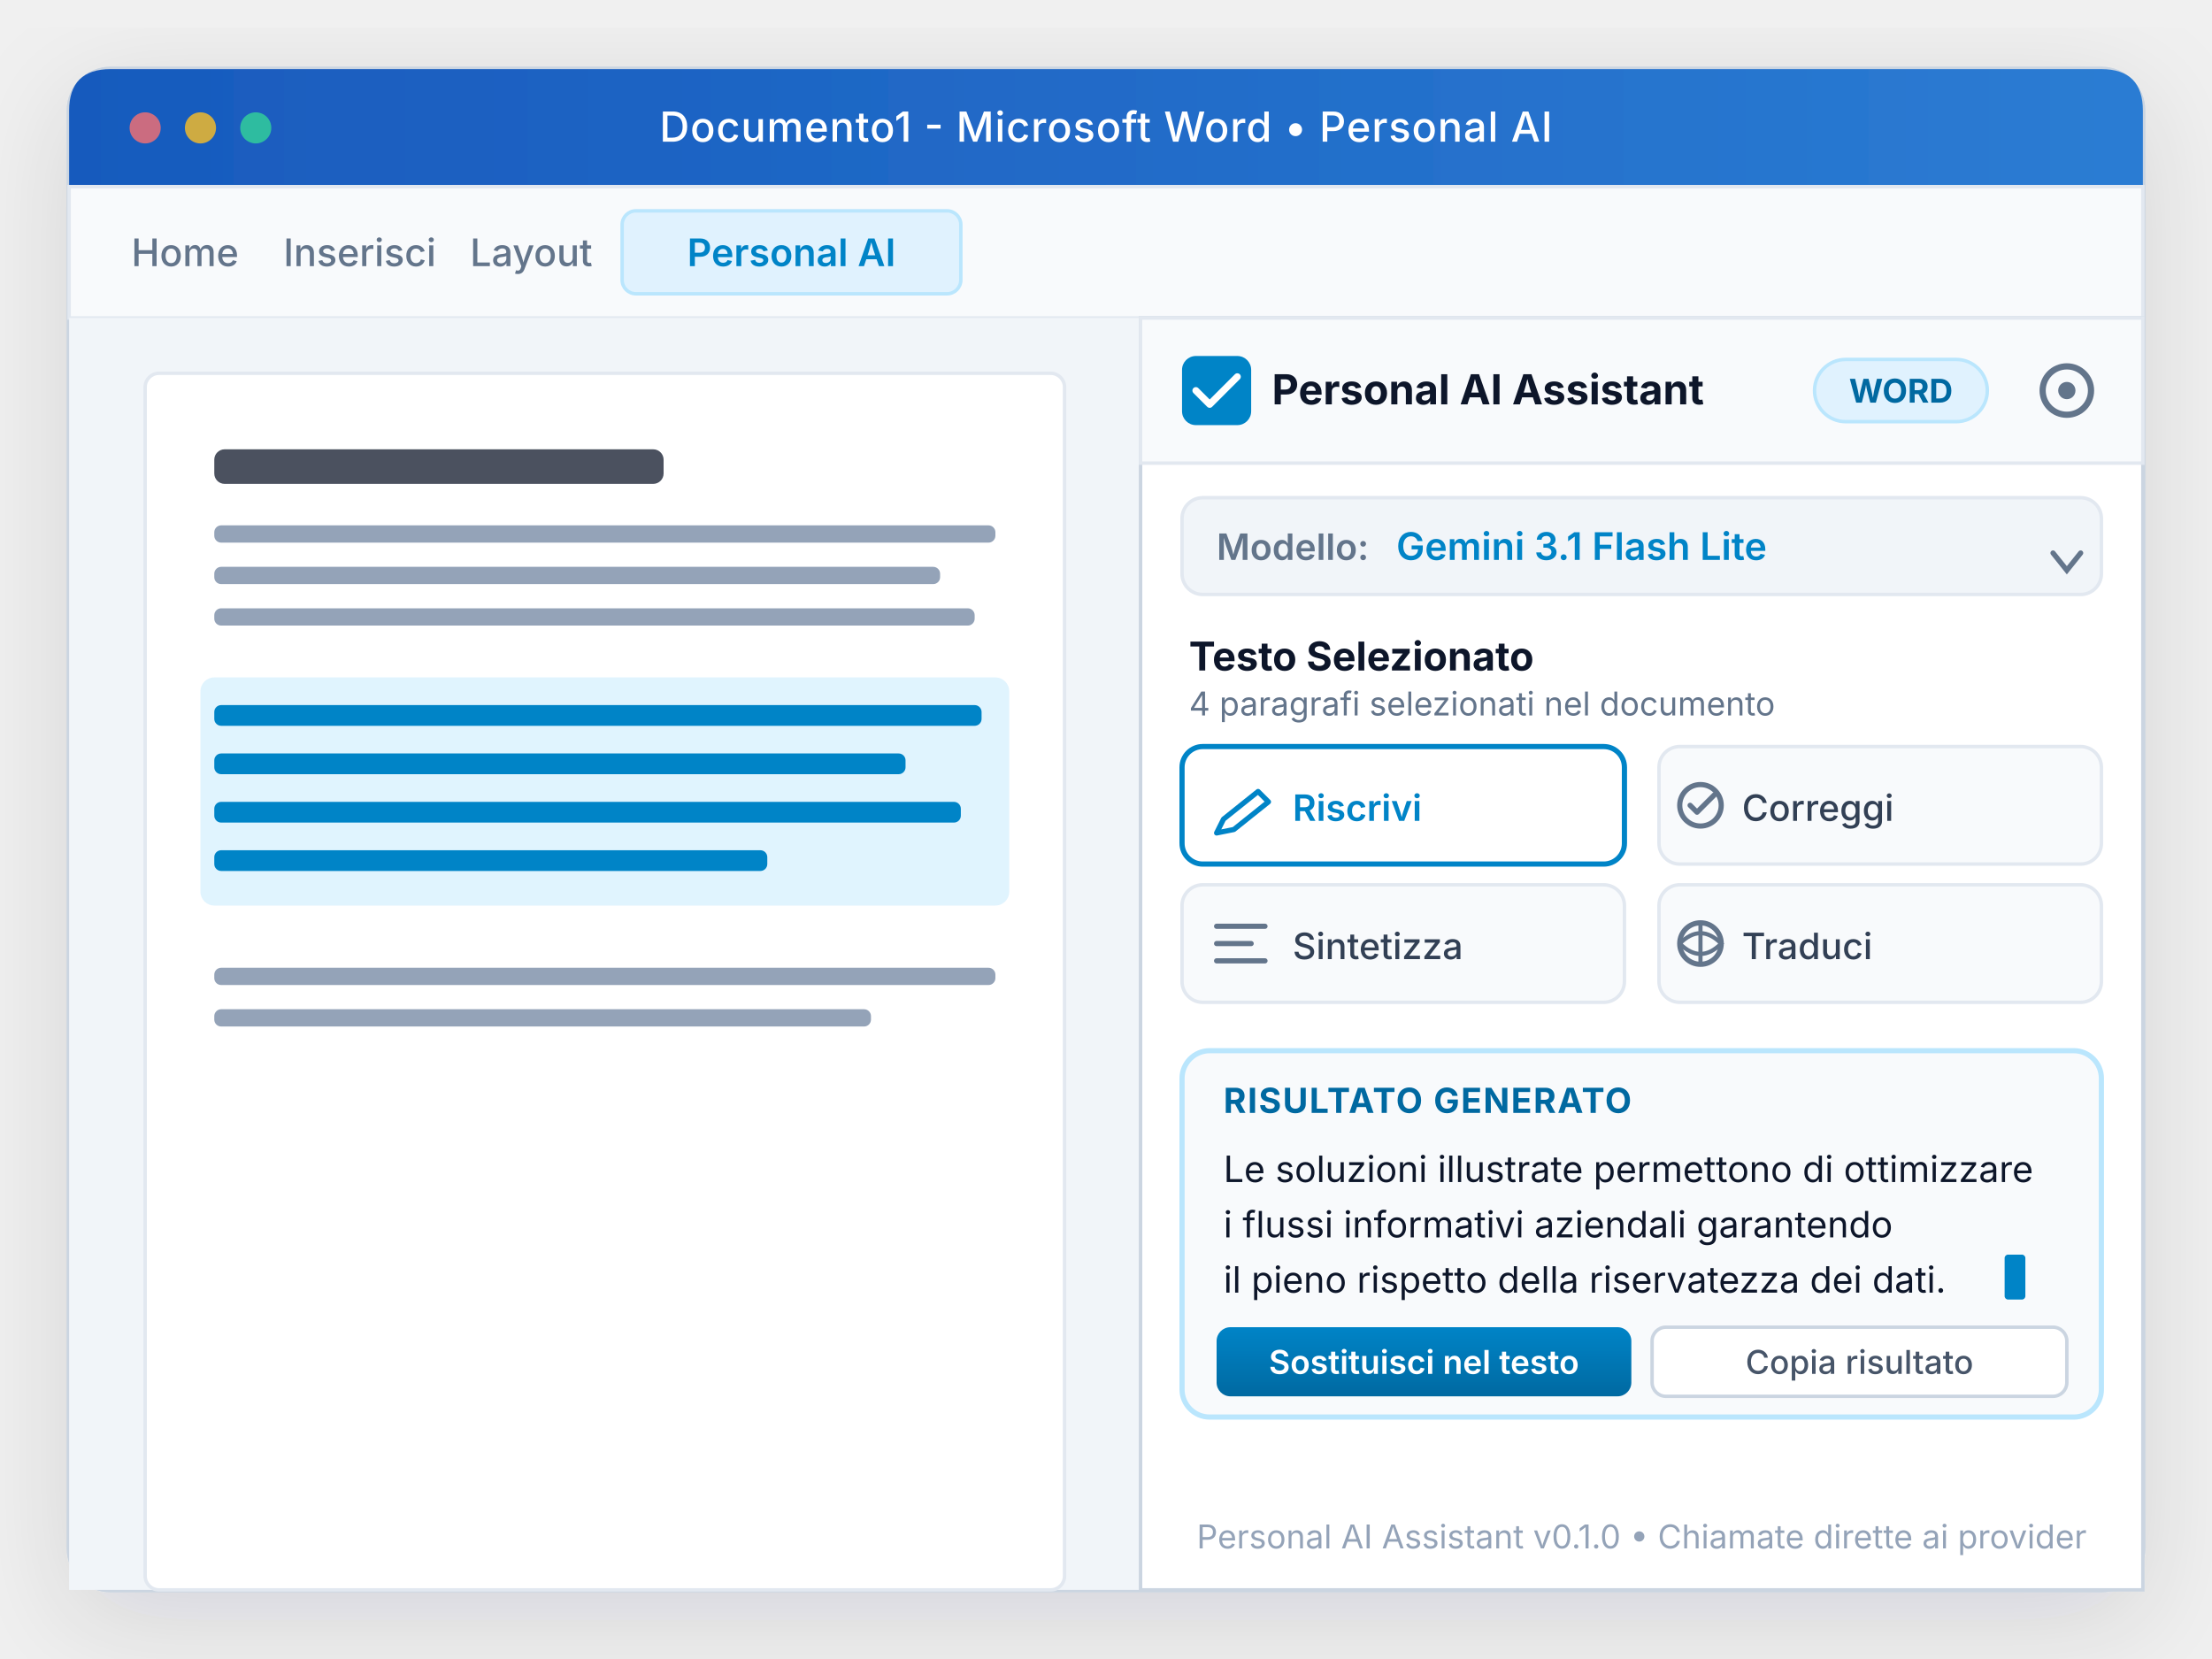
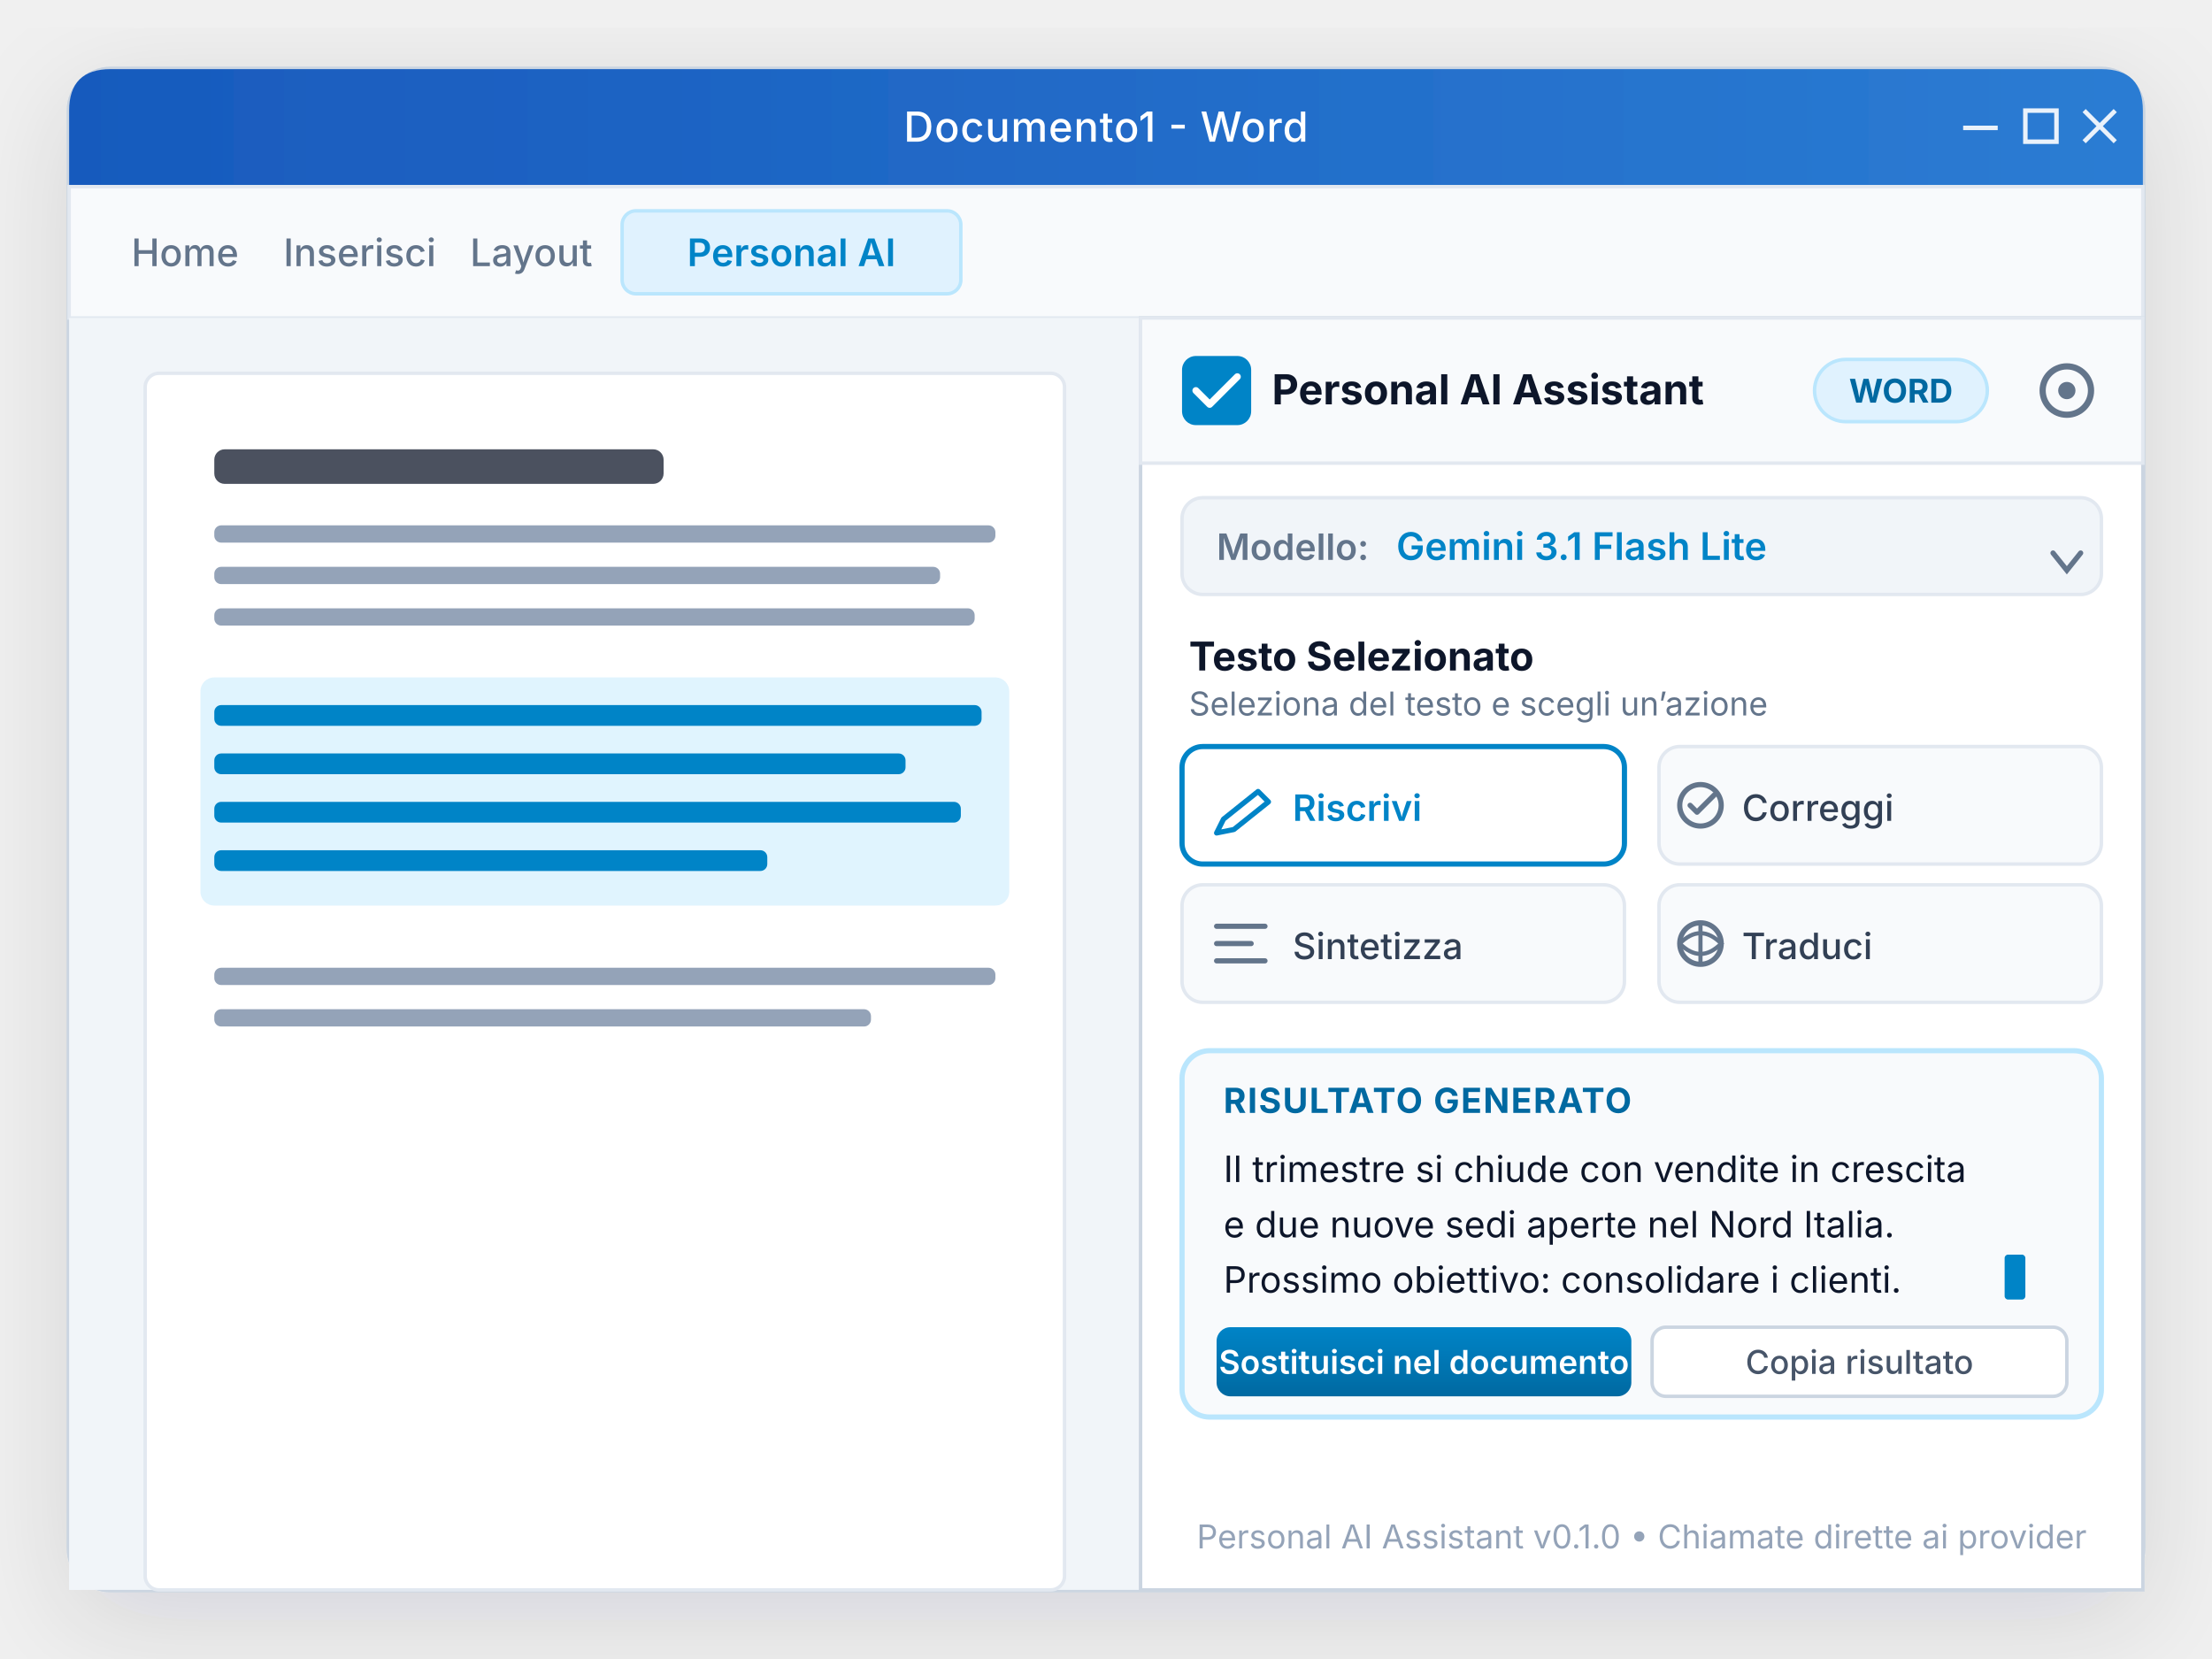
<svg xmlns="http://www.w3.org/2000/svg" viewBox="0 0 640 480" width="100%" height="auto" role="img" aria-label="Anteprima del pannello Personal AI Assistant dentro Microsoft Word">
  <defs>
    <filter id="shadow" x="-5%" y="-5%" width="110%" height="115%" filterUnits="userSpaceOnUse">
      <feDropShadow dx="0" dy="8" stdDeviation="16" flood-color="#0f172a" flood-opacity="0.12" />
    </filter>
    <linearGradient id="officeHeader" x1="0%" y1="0%" x2="100%" y2="0%">
      <stop offset="0%" stop-color="#185abd" />
      <stop offset="100%" stop-color="#2b7cd3" />
    </linearGradient>
    <linearGradient id="btnGrad" x1="0%" y1="0%" x2="0%" y2="100%">
      <stop offset="0%" stop-color="#0284c7" />
      <stop offset="100%" stop-color="#0369a1" />
    </linearGradient>
  </defs>
  <g filter="url(#shadow)">
    <rect x="20" y="20" width="600" height="440" rx="12" fill="#ffffff" stroke="#cbd5e1" stroke-width="1.5" />
    <path d="M 20 32 Q 20 20 32 20 L 608 20 Q 620 20 620 32 L 620 54 L 20 54 Z" fill="url(#officeHeader)" />
-     <circle cx="42" cy="37" r="4.5" fill="#f87171" opacity="0.8" />
-     <circle cx="58" cy="37" r="4.5" fill="#fbbf24" opacity="0.8" />
-     <circle cx="74" cy="37" r="4.5" fill="#34d399" opacity="0.8" />
-     <text x="320" y="41" text-anchor="middle" fill="#ffffff" font-family="-apple-system, Segoe UI, sans-serif" font-size="12" font-weight="500" letter-spacing="0.02em">Documento1 - Microsoft Word • Personal AI</text>
+     <path d="M 568 37 L 578 37" stroke="#ffffff" stroke-width="1.3" opacity="0.9" />
+     <rect x="586" y="32" width="9" height="9" fill="none" stroke="#ffffff" stroke-width="1.3" opacity="0.9" />
+     <path d="M 603 32 L 612 41 M 612 32 L 603 41" stroke="#ffffff" stroke-width="1.3" opacity="0.9" />
+     <text x="320" y="41" text-anchor="middle" fill="#ffffff" font-family="-apple-system, Segoe UI, sans-serif" font-size="12" font-weight="500" letter-spacing="0.02em">Documento1 - Word</text>
    <rect x="20" y="54" width="600" height="38" fill="#f8fafc" stroke="#e2e8f0" stroke-width="1" />
    <text x="38" y="77" fill="#64748b" font-family="-apple-system, Segoe UI, sans-serif" font-size="11" font-weight="500">Home</text>
    <text x="82" y="77" fill="#64748b" font-family="-apple-system, Segoe UI, sans-serif" font-size="11" font-weight="500">Inserisci</text>
    <text x="136" y="77" fill="#64748b" font-family="-apple-system, Segoe UI, sans-serif" font-size="11" font-weight="500">Layout</text>
    <rect x="180" y="61" width="98" height="24" rx="4" fill="#e0f2fe" stroke="#bae6fd" stroke-width="1" />
    <text x="229" y="77" text-anchor="middle" fill="#0284c7" font-family="-apple-system, Segoe UI, sans-serif" font-size="11" font-weight="600">Personal AI</text>
    <rect x="20" y="92" width="310" height="368" fill="#f1f5f9" />
    <rect x="42" y="108" width="266" height="352" rx="4" fill="#ffffff" stroke="#e2e8f0" stroke-width="1" />
    <rect x="62" y="130" width="130" height="10" rx="3" fill="#0f172a" opacity="0.75" />
    <rect x="62" y="152" width="226" height="5" rx="2" fill="#94a3b8" />
    <rect x="62" y="164" width="210" height="5" rx="2" fill="#94a3b8" />
    <rect x="62" y="176" width="220" height="5" rx="2" fill="#94a3b8" />
    <rect x="58" y="196" width="234" height="66" rx="4" fill="#bae6fd" opacity="0.45" />
    <rect x="62" y="204" width="222" height="6" rx="2" fill="#0284c7" />
    <rect x="62" y="218" width="200" height="6" rx="2" fill="#0284c7" />
    <rect x="62" y="232" width="216" height="6" rx="2" fill="#0284c7" />
    <rect x="62" y="246" width="160" height="6" rx="2" fill="#0284c7" />
    <rect x="62" y="280" width="226" height="5" rx="2" fill="#94a3b8" />
    <rect x="62" y="292" width="190" height="5" rx="2" fill="#94a3b8" />
    <g transform="translate(330, 92)">
      <rect x="0" y="0" width="290" height="368" fill="#ffffff" stroke="#cbd5e1" stroke-width="1" />
      <rect x="0" y="0" width="290" height="42" fill="#f8fafc" stroke="#e2e8f0" stroke-width="1" />
      <rect x="12" y="11" width="20" height="20" rx="4" fill="#0284c7" />
      <path d="M 16 21 L 20 25 L 28 17" fill="none" stroke="#ffffff" stroke-width="2" stroke-linecap="round" stroke-linejoin="round" />
      <text x="38" y="25" fill="#0f172a" font-family="-apple-system, Segoe UI, sans-serif" font-size="12" font-weight="700">Personal AI Assistant</text>
      <rect x="195" y="12" width="50" height="18" rx="9" fill="#e0f2fe" stroke="#bae6fd" stroke-width="1" />
      <text x="220" y="24.5" text-anchor="middle" fill="#0369a1" font-family="-apple-system, Segoe UI, sans-serif" font-size="9.5" font-weight="700">WORD</text>
      <circle cx="268" cy="21" r="7" fill="none" stroke="#64748b" stroke-width="1.8" />
      <circle cx="268" cy="21" r="2.5" fill="#64748b" />
      <rect x="12" y="52" width="266" height="28" rx="6" fill="#f1f5f9" stroke="#e2e8f0" stroke-width="1" />
      <text x="22" y="70" fill="#64748b" font-family="-apple-system, Segoe UI, sans-serif" font-size="10.5" font-weight="600">Modello:</text>
      <text x="74" y="70" fill="#0284c7" font-family="-apple-system, Segoe UI, sans-serif" font-size="11" font-weight="600">Gemini 3.1 Flash Lite</text>
      <path d="M 264 68 L 268 73 L 272 68" fill="none" stroke="#64748b" stroke-width="1.5" stroke-linecap="round" />
      <text x="14" y="102" fill="#0f172a" font-family="-apple-system, Segoe UI, sans-serif" font-size="11.5" font-weight="700">Testo Selezionato</text>
-       <text x="14" y="115" fill="#64748b" font-family="-apple-system, Segoe UI, sans-serif" font-size="9.5">4 paragrafi selezionati nel documento</text>
+       <text x="14" y="115" fill="#64748b" font-family="-apple-system, Segoe UI, sans-serif" font-size="9.5">Seleziona del testo e scegli un’azione</text>
      <g transform="translate(12, 124)">
        <rect x="0" y="0" width="128" height="34" rx="6" fill="#ffffff" stroke="#0284c7" stroke-width="1.5" />
        <path d="M 12 21 L 22 13 L 25 16 L 15 24 L 10 25 Z" fill="none" stroke="#0284c7" stroke-width="1.5" stroke-linejoin="round" />
        <text x="32" y="21.5" fill="#0284c7" font-family="-apple-system, Segoe UI, sans-serif" font-size="10.5" font-weight="600">Riscrivi</text>
        <rect x="138" y="0" width="128" height="34" rx="6" fill="#f8fafc" stroke="#e2e8f0" stroke-width="1" />
        <circle cx="150" cy="17" r="6" fill="none" stroke="#64748b" stroke-width="1.5" />
        <path d="M 147 17 L 149 19 L 154 14" fill="none" stroke="#64748b" stroke-width="1.5" stroke-linecap="round" stroke-linejoin="round" />
        <text x="162" y="21.5" fill="#334155" font-family="-apple-system, Segoe UI, sans-serif" font-size="10.5" font-weight="500">Correggi</text>
        <rect x="0" y="40" width="128" height="34" rx="6" fill="#f8fafc" stroke="#e2e8f0" stroke-width="1" />
        <path d="M 10 52 L 24 52 M 10 57 L 20 57 M 10 62 L 24 62" stroke="#64748b" stroke-width="1.5" stroke-linecap="round" />
        <text x="32" y="61.5" fill="#334155" font-family="-apple-system, Segoe UI, sans-serif" font-size="10.5" font-weight="500">Sintetizza</text>
        <rect x="138" y="40" width="128" height="34" rx="6" fill="#f8fafc" stroke="#e2e8f0" stroke-width="1" />
        <circle cx="150" cy="57" r="6" fill="none" stroke="#64748b" stroke-width="1.5" />
        <path d="M 144 57 Q 150 51 156 57 Q 150 63 144 57 M 150 51 L 150 63" fill="none" stroke="#64748b" stroke-width="1.2" />
        <text x="162" y="61.5" fill="#334155" font-family="-apple-system, Segoe UI, sans-serif" font-size="10.5" font-weight="500">Traduci</text>
      </g>
      <g transform="translate(12, 212)">
        <rect x="0" y="0" width="266" height="106" rx="8" fill="#f8fafc" stroke="#bae6fd" stroke-width="1.5" />
        <text x="12" y="18" fill="#0369a1" font-family="-apple-system, Segoe UI, sans-serif" font-size="10" font-weight="700" letter-spacing="0.04em">RISULTATO GENERATO</text>
-         <text x="12" y="38" fill="#0f172a" font-family="-apple-system, Segoe UI, sans-serif" font-size="10.5" font-weight="400">Le soluzioni illustrate permettono di ottimizzare</text>
-         <text x="12" y="54" fill="#0f172a" font-family="-apple-system, Segoe UI, sans-serif" font-size="10.5" font-weight="400">i flussi informativi aziendali garantendo</text>
-         <text x="12" y="70" fill="#0f172a" font-family="-apple-system, Segoe UI, sans-serif" font-size="10.5" font-weight="400">il pieno rispetto della riservatezza dei dati.</text>
+         <text x="12" y="38" fill="#0f172a" font-family="-apple-system, Segoe UI, sans-serif" font-size="10.5" font-weight="400">Il trimestre si chiude con vendite in crescita</text>
+         <text x="12" y="54" fill="#0f172a" font-family="-apple-system, Segoe UI, sans-serif" font-size="10.5" font-weight="400">e due nuove sedi aperte nel Nord Italia.</text>
+         <text x="12" y="70" fill="#0f172a" font-family="-apple-system, Segoe UI, sans-serif" font-size="10.5" font-weight="400">Prossimo obiettivo: consolidare i clienti.</text>
        <rect x="238" y="59" width="6" height="13" fill="#0284c7" rx="1" />
        <rect x="10" y="80" width="120" height="20" rx="4" fill="url(#btnGrad)" />
-         <text x="70" y="93.5" text-anchor="middle" fill="#ffffff" font-family="-apple-system, Segoe UI, sans-serif" font-size="9.5" font-weight="600">Sostituisci nel testo</text>
+         <text x="70" y="93.5" text-anchor="middle" fill="#ffffff" font-family="-apple-system, Segoe UI, sans-serif" font-size="9.5" font-weight="600">Sostituisci nel documento</text>
        <rect x="136" y="80" width="120" height="20" rx="4" fill="#ffffff" stroke="#cbd5e1" stroke-width="1" />
        <text x="196" y="93.5" text-anchor="middle" fill="#475569" font-family="-apple-system, Segoe UI, sans-serif" font-size="9.5" font-weight="500">Copia risultato</text>
      </g>
      <text x="145" y="356" text-anchor="middle" fill="#94a3b8" font-family="-apple-system, Segoe UI, sans-serif" font-size="9.5">Personal AI Assistant v0.1.0 • Chiamate dirette ai provider</text>
    </g>
  </g>
</svg>
